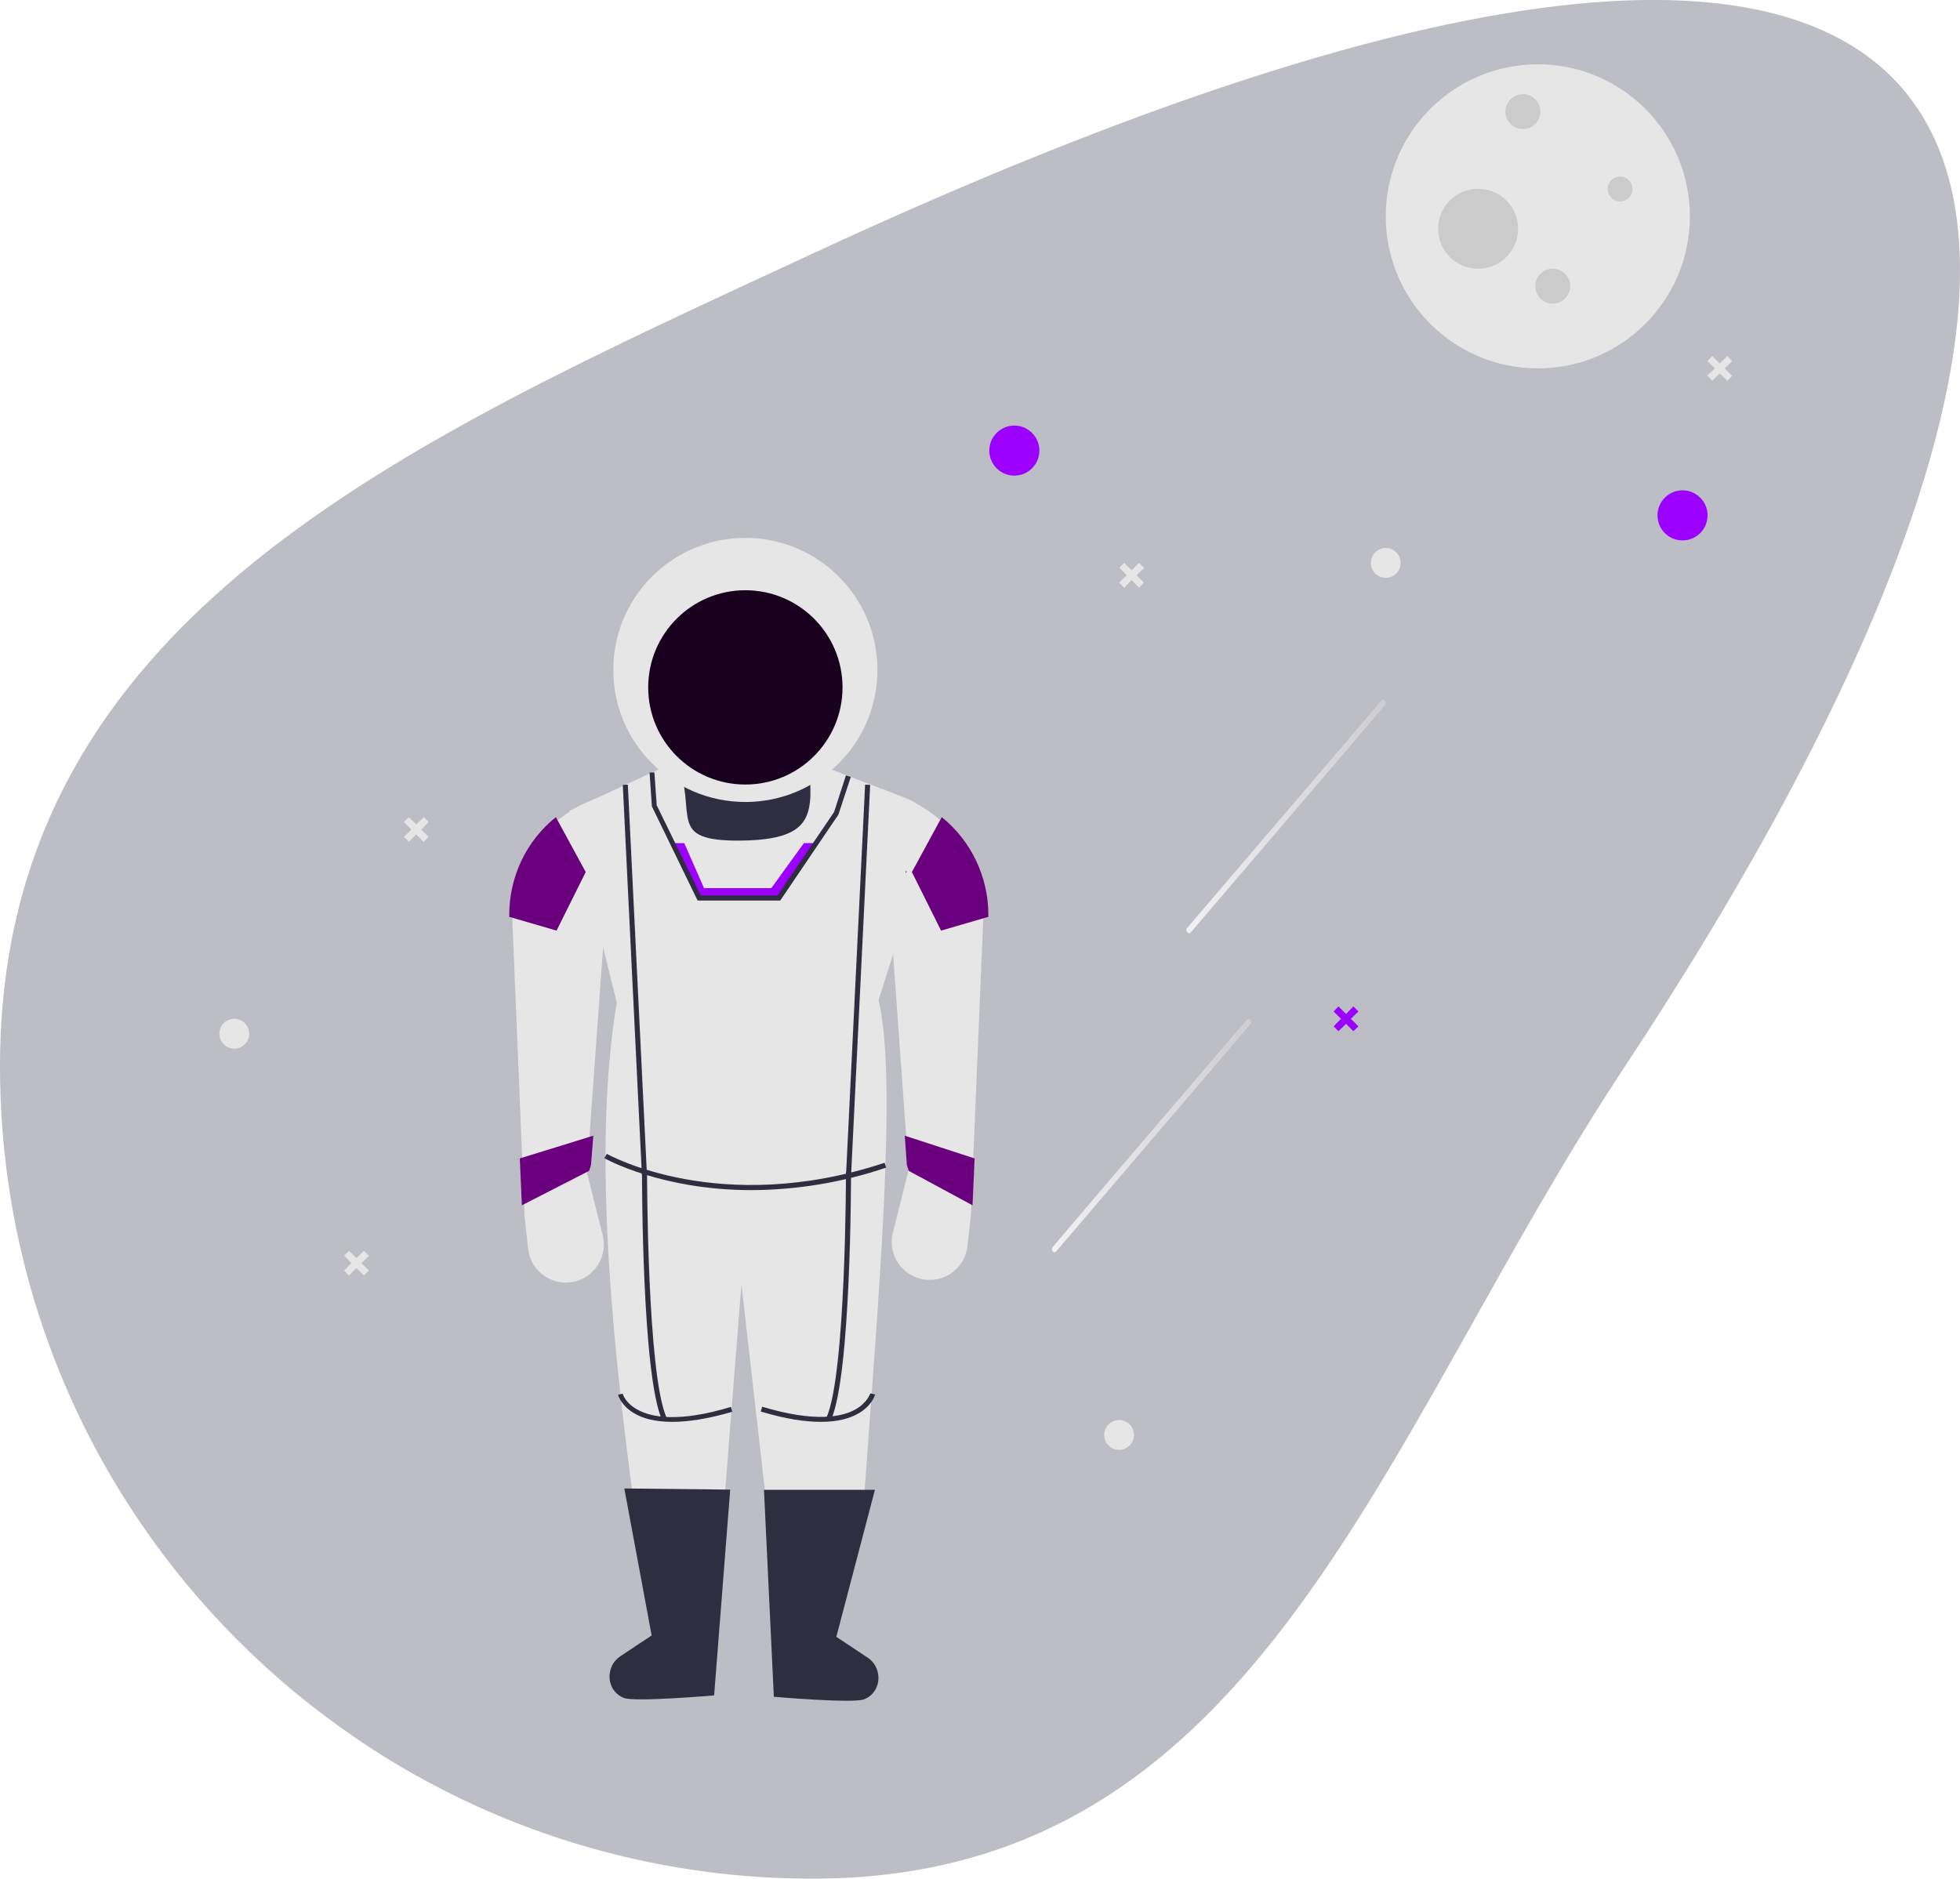
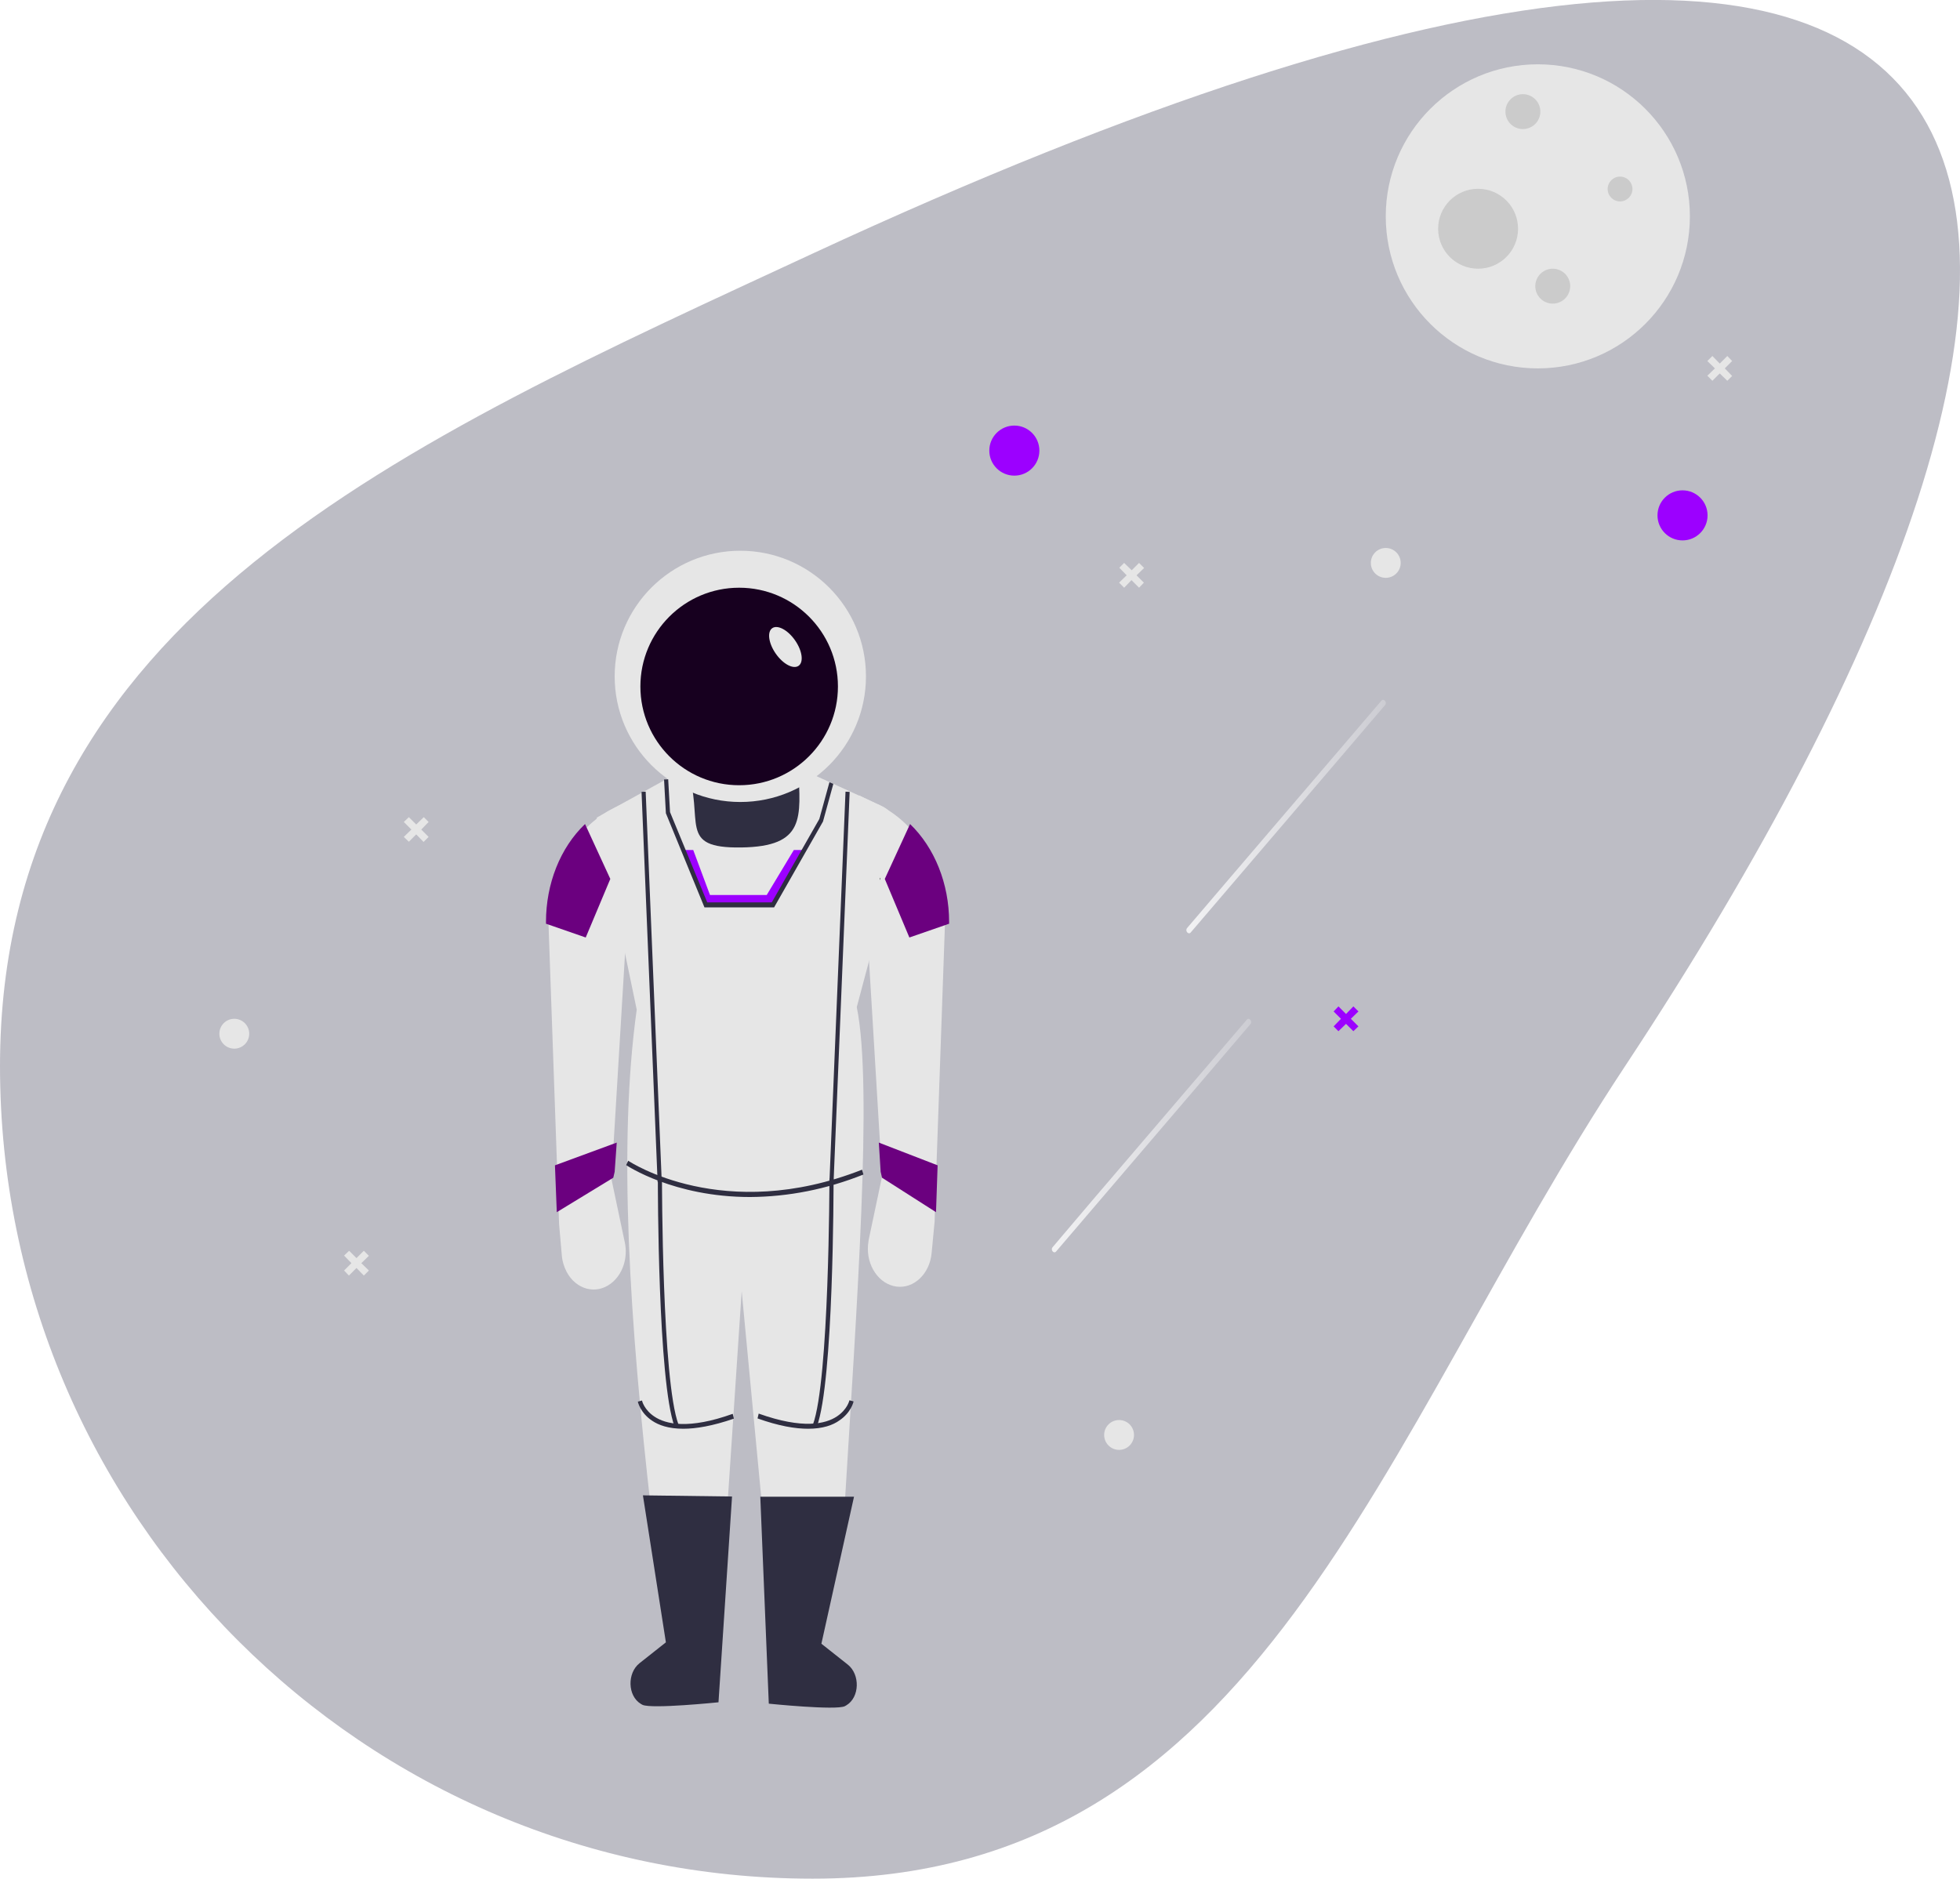
<svg xmlns="http://www.w3.org/2000/svg" version="1.1" id="e2652d7b-d014-44e7-aeea-709bf92e6067" x="0px" y="0px" viewBox="0 0 853.3 818" style="enable-background:new 0 0 853.3 818;" xml:space="preserve">
  <style type="text/css">
	.st0{opacity:0.34;fill:#3F3D56;}
	.st1{fill:#E6E6E6;}
	.st2{fill:#CBCBCB;}
	.st3{fill:#9C00FF;}
	.st4{opacity:0.8;fill:url(#SVGID_1_);enable-background:new    ;}
	.st5{opacity:0.8;fill:url(#SVGID_2_);enable-background:new    ;}
	.st6{fill:#2F2E41;}
	.st7{fill:#6B007F;}
- 	.st8{fill:#1A001F;}
+ 	.st8{fill:#17001F;}
</style>
  <path class="st0" d="M707.5,464.2C599.8,627.2,549.1,818,353.8,818S0,659.6,0,464.2s176.5-271.5,353.8-353.8  C929.4-156.6,948.5,99.5,707.5,464.2z" />
  <circle class="st1" cx="669.5" cy="94.2" r="66.2" />
  <circle class="st2" cx="663" cy="48.6" r="7.6" />
  <circle class="st2" cx="676" cy="124.6" r="7.6" />
  <circle class="st2" cx="705.3" cy="82.3" r="5.4" />
  <circle class="st2" cx="643.5" cy="99.6" r="17.4" />
  <circle class="st3" cx="441.6" cy="196.2" r="10.9" />
  <circle class="st3" cx="732.5" cy="224.4" r="10.9" />
  <circle class="st1" cx="603.3" cy="245.1" r="6.5" />
  <circle class="st1" cx="102" cy="450.1" r="6.5" />
  <circle class="st1" cx="487.2" cy="624.8" r="6.5" />
  <polygon class="st3" points="589.2,438.2 586,441.5 582.7,438.2 580.6,440.4 583.8,443.6 580.6,446.9 582.7,449 586,445.8   589.2,449 591.4,446.9 588.1,443.6 591.4,440.4 " />
  <polygon class="st1" points="158.4,544.6 155.2,547.8 152,544.6 149.8,546.7 153,550 149.8,553.2 151.9,555.4 155.2,552.1   158.4,555.4 160.6,553.2 157.3,550 160.6,546.8 " />
  <polygon class="st1" points="184.5,355.8 181.2,359 178,355.8 175.8,357.9 179.1,361.2 175.8,364.4 178,366.5 181.2,363.3   184.4,366.6 186.6,364.4 183.4,361.2 186.6,357.9 " />
  <polygon class="st1" points="752,155 748.7,158.3 745.5,155 743.3,157.2 746.6,160.4 743.3,163.6 745.5,165.8 748.7,162.6   752,165.8 754.1,163.7 750.9,160.4 754.1,157.2 " />
  <polygon class="st1" points="495.9,245.1 492.7,248.3 489.4,245.1 487.3,247.2 490.5,250.5 487.2,253.7 489.4,255.9 492.6,252.6   495.9,255.9 498,253.7 494.8,250.5 498.1,247.3 " />
  <linearGradient id="SVGID_1_" gradientUnits="userSpaceOnUse" x1="689.871" y1="421.442" x2="776.681" y2="421.442" gradientTransform="matrix(1 0 0 -1 -173.3513 777)">
    <stop offset="0" style="stop-color:#FFFFFF" />
    <stop offset="1" style="stop-color:#FFFFFF;stop-opacity:0.3" />
  </linearGradient>
  <path class="st4" d="M518.4,406l33-38.6l33-38.6L603,307c1-1.2-0.6-3.1-1.6-1.9l-33,38.6l-33,38.6l-18.6,21.8  C515.8,405.3,517.4,407.2,518.4,406z" />
  <linearGradient id="SVGID_2_" gradientUnits="userSpaceOnUse" x1="631.274" y1="282.546" x2="718.084" y2="282.546" gradientTransform="matrix(1 0 0 -1 -173.3513 777)">
    <stop offset="0" style="stop-color:#FFFFFF" />
    <stop offset="1" style="stop-color:#FFFFFF;stop-opacity:0.3" />
  </linearGradient>
  <path class="st5" d="M459.8,544.9l33-38.6l33-38.6l18.6-21.8c1-1.2-0.6-3.1-1.6-1.9l-33,38.6l-33,38.6L458.3,543  C457.2,544.2,458.8,546.1,459.8,544.9L459.8,544.9z" />
-   <path class="st6" d="M293.5,331.3h61.9l0,0v24.3c0,8.7-7.1,15.8-15.8,15.8l0,0h-30.2c-8.7,0-15.8-7.1-15.8-15.8l0,0L293.5,331.3  L293.5,331.3z" />
-   <path class="st1" d="M376,654.7c-14.1,14.3-28.2,14.4-42.3,0.5l-10.9-96l-7.6,96.2c-14.1,11.4-27.3,13-39.1,0.4  c-11.2-83.1-17.4-160.3-7.6-219.2L248,353l46.7-21.7c9.4,23.2-5.4,35.1,28.1,34.7c33.2-0.4,30.7-12.9,29.4-34.7l42.9,16.5  c7.6,2.9,11.6,11.2,9.1,19l-21.7,68.7C390.9,470.2,382.3,566.6,376,654.7z" />
-   <path class="st6" d="M310.9,738.2c0,0-34.6,3-39.3,1.1l0,0c-0.3-0.1-0.6-0.3-0.9-0.4c-6.9-3.5-7.1-13.4-0.7-17.7l13.7-9.1l-11.9-64  l46.1,0.5L310.9,738.2z" />
-   <path class="st6" d="M336.9,738.8c0,0,34.6,3,39.3,1.1l0,0c0.3-0.1,0.6-0.3,0.9-0.4c6.9-3.5,7.1-13.4,0.7-17.7l-13.7-9.1l16.8-64  h-48.3L336.9,738.8z" />
-   <path class="st1" d="M255.5,510.4l6.9,27.5c1.7,6.9-1.2,14.2-7.2,18l0,0c-7.7,4.9-17.9,2.6-22.8-5.1c-1.4-2.1-2.2-4.6-2.5-7.1  l-1.5-13.7L223,399.4c0-22.2,13.4-42.2,33.9-50.7l10.6-4.4L255.5,510.4z" />
-   <path class="st1" d="M428.1,398.4l0,0.8l-4.4,105.3l-0.8,20.3l-0.2,4l-1.5,13.7c-1,9.1-9.1,15.7-18.2,14.7  c-9.1-1-15.7-9.1-14.7-18.2c0.1-0.8,0.2-1.5,0.4-2.2l6.9-27.5l-0.2-2l-0.9-12.8l-10.9-151.2l10.6,4.4  C414.7,356.2,428.1,376.2,428.1,398.4z" />
-   <path class="st6" d="M327.2,518.2c-39.4,0-63.7-13.7-64.1-13.9l1.1-1.9c0.5,0.3,49.2,27.6,120.9,3.9l0.7,2.1  C366.9,514.8,347.2,518.1,327.2,518.2z" />
-   <path class="st6" d="M288.2,618.2c-8.7-19.5-8.7-104.4-8.7-108l2.2,0c0,0.9,0,88,8.5,107.1L288.2,618.2z" />
-   <path class="st6" d="M292.7,619.1c-7.7,0-12.9-1.6-16.2-3.5c-6.1-3.4-7.4-8.1-7.4-8.3l2.1-0.5l-1.1,0.3l1-0.3c0,0.2,1.1,4.1,6.5,7  c5.9,3.3,17.7,5.7,40.6-1.2l0.6,2.1C307.9,617.9,299.3,619.1,292.7,619.1z" />
-   <rect x="275.3" y="341.6" transform="matrix(0.9988 -4.891688e-02 4.891688e-02 0.9988 -20.5423 14.0315)" class="st6" width="2.2" height="170.2" />
-   <path class="st6" d="M361.8,618.2l-2-0.9c8.5-19.1,8.5-106.2,8.5-107.1l2.2,0C370.5,513.9,370.5,598.7,361.8,618.2z" />
-   <path class="st6" d="M357.3,619.1c-6.6,0-15.2-1.2-26.1-4.5l0.6-2.1c22.9,6.9,34.7,4.5,40.6,1.2c5.3-3,6.4-6.9,6.5-7l2.1,0.5  c-0.1,0.2-1.3,4.9-7.4,8.3C370.1,617.5,365,619.1,357.3,619.1z" />
-   <rect x="288.5" y="425.6" transform="matrix(4.881750e-02 -0.9988 0.9988 4.881750e-02 -70.8478 779.0197)" class="st6" width="170.2" height="2.2" />
-   <polygon class="st3" points="355.2,367.1 339.1,391 304.4,391 292.8,367.1 297.9,367.1 306.5,386.7 335.8,386.7 350,367.1 " />
-   <polygon points="394.4,379.1 394.7,379.6 394.4,380.2 " />
-   <path class="st7" d="M430.3,398.4l0,0.8l-20.6,6l-12.7-25.5l13-23.9C422.8,366.1,430.3,381.8,430.3,398.4z" />
-   <path class="st7" d="M221.7,398.4l0,0.8l20.6,6l12.7-25.5l-13-23.9C229.1,366.1,221.7,381.8,221.7,398.4z" />
-   <circle class="st1" cx="324.5" cy="291.7" r="57.5" />
-   <circle class="st8" cx="324.5" cy="299.3" r="42.3" />
-   <polygon class="st7" points="424.3,504.4 423.4,524.8 395.6,509.8 394.8,507.2 393.9,494.5 " />
-   <polygon class="st7" points="226.3,504.4 227.2,524.8 256.5,509.8 257.3,507.2 258.3,494.5 " />
-   <polygon class="st6" points="339.7,392.1 303.7,392.1 283.8,351.1 282.8,336.4 284.9,336.3 285.9,350.6 305.1,389.9 338.5,389.9   363.1,353.6 368.3,337.6 370.4,338.3 365,354.7 " />
+   <path class="st6" d="M298.1,339.3h52.1l0,0v24.3c0,8.7-6,15.8-13.3,15.8l0,0h-25.4c-7.3,0-13.3-7.1-13.3-15.8l0,0L298.1,339.3  L298.1,339.3z" />
+   <path class="st1" d="M367.6,657.7c-11.9,14.3-23.7,14.4-35.6,0.5l-9.1-96l-6.4,96.2c-11.9,11.4-23,13-32.9,0.4  c-9.5-83.1-14.6-160.3-6.4-219.2L259.8,356l39.3-21.7c7.9,23.2-4.6,35.1,23.6,34.7c28-0.4,25.9-12.9,24.8-34.7l36.1,16.5  c6.4,2.9,9.8,11.2,7.7,19L373,438.5C380.1,473.2,372.9,569.6,367.6,657.7z" />
+   <path class="st6" d="M312.8,741.2c0,0-29.2,3-33.1,1.1l0,0c-0.2-0.1-0.5-0.3-0.7-0.4c-5.8-3.5-6-13.4-0.6-17.7l11.5-9.1l-10-64  l38.8,0.5L312.8,741.2z" />
+   <path class="st6" d="M334.7,741.8c0,0,29.2,3,33.1,1.1l0,0c0.2-0.1,0.5-0.3,0.7-0.4c5.8-3.5,6-13.4,0.6-17.7l-11.5-9.1l14.2-64H331  L334.7,741.8z" />
+   <path class="st1" d="M266.2,513.4l5.8,27.5c1.5,6.9-1,14.2-6.1,18l0,0c-6.5,4.9-15.1,2.6-19.2-5.1c-1.1-2.1-1.9-4.6-2.1-7.1  l-1.2-13.7l-4.6-130.5c0-22.2,11.2-42.2,28.5-50.7l8.9-4.4L266.2,513.4z" />
+   <path class="st1" d="M411.4,401.4l0,0.8l-3.7,105.3l-0.7,20.3l-0.1,4l-1.3,13.7c-0.8,9.1-7.7,15.7-15.3,14.7  c-7.6-1-13.2-9.1-12.4-18.2c0.1-0.8,0.2-1.5,0.3-2.2l5.8-27.5l-0.1-2l-0.8-12.8L374,346.3l9,4.4  C400.1,359.2,411.4,379.2,411.4,401.4z" />
+   <path class="st6" d="M326.5,521.2c-33.2,0-53.6-13.7-53.9-13.9l0.9-1.9c0.4,0.3,41.5,27.6,101.8,3.9l0.6,2.1  C359.9,517.8,343.3,521.1,326.5,521.2z" />
+   <path class="st6" d="M293.7,621.2c-7.3-19.5-7.3-104.4-7.3-108l1.8,0c0,0.9,0,88,7.2,107.1L293.7,621.2z" />
+   <path class="st6" d="M297.5,622.1c-6.5,0-10.8-1.6-13.6-3.5c-5.1-3.4-6.2-8.1-6.2-8.3l1.8-0.5l-0.9,0.3l0.9-0.3c0,0.2,1,4.1,5.4,7  c4.9,3.3,14.9,5.7,34.1-1.2l0.5,2.1C310.2,620.9,303,622.1,297.5,622.1z" />
+   <polygon class="st6" points="279.3,344.8 281.1,344.7 288.1,514.6 286.3,514.7 " />
+   <path class="st6" d="M355.6,621.2l-1.7-0.9c7.1-19.1,7.2-106.2,7.2-107.1l1.8,0C362.9,516.9,362.9,601.7,355.6,621.2z" />
+   <path class="st6" d="M351.8,622.1c-5.6,0-12.8-1.2-22-4.5l0.5-2.1c19.3,6.9,29.2,4.5,34.1,1.2c4.5-3,5.4-6.9,5.4-7l1.8,0.5  c0,0.2-1.1,4.9-6.2,8.3C362.6,620.5,358.3,622.1,351.8,622.1z" />
+   <polygon class="st6" points="361.1,514.6 368.1,344.7 369.9,344.8 362.9,514.7 " />
+   <polygon class="st3" points="350.1,370.1 336.5,394 307.3,394 297.5,370.1 301.8,370.1 309.1,389.7 333.8,389.7 345.6,370.1 " />
+   <polygon points="383.1,382.1 383.3,382.6 383.1,383.2 " />
+   <path class="st7" d="M413.2,401.4l0,0.8l-17.3,6l-10.7-25.5l11-23.9C406.9,369.1,413.2,384.8,413.2,401.4z" />
+   <path class="st7" d="M237.7,401.4l0,0.8l17.3,6l10.7-25.5l-11-23.9C243.9,369.1,237.7,384.8,237.7,401.4z" />
+   <circle class="st1" cx="322.3" cy="294.5" r="54.7" />
+   <circle class="st8" cx="321.8" cy="298.9" r="43" />
+   <polygon class="st7" points="408.2,507.4 407.5,527.8 384,512.8 383.4,510.2 382.6,497.5 " />
+   <polygon class="st7" points="241.6,507.4 242.4,527.8 267,512.8 267.6,510.2 268.5,497.5 " />
+   <polygon class="st6" points="337,395.1 306.7,395.1 289.9,354.1 289.1,339.4 290.9,339.3 291.7,353.6 307.9,392.9 336,392.9   356.7,356.6 361.1,340.6 362.8,341.3 358.3,357.7 " />
+   <ellipse transform="matrix(0.8192 -0.5736 0.5736 0.8192 -99.7348 247.0584)" class="st1" cx="341.9" cy="281.7" rx="5.1" ry="10" />
</svg>
